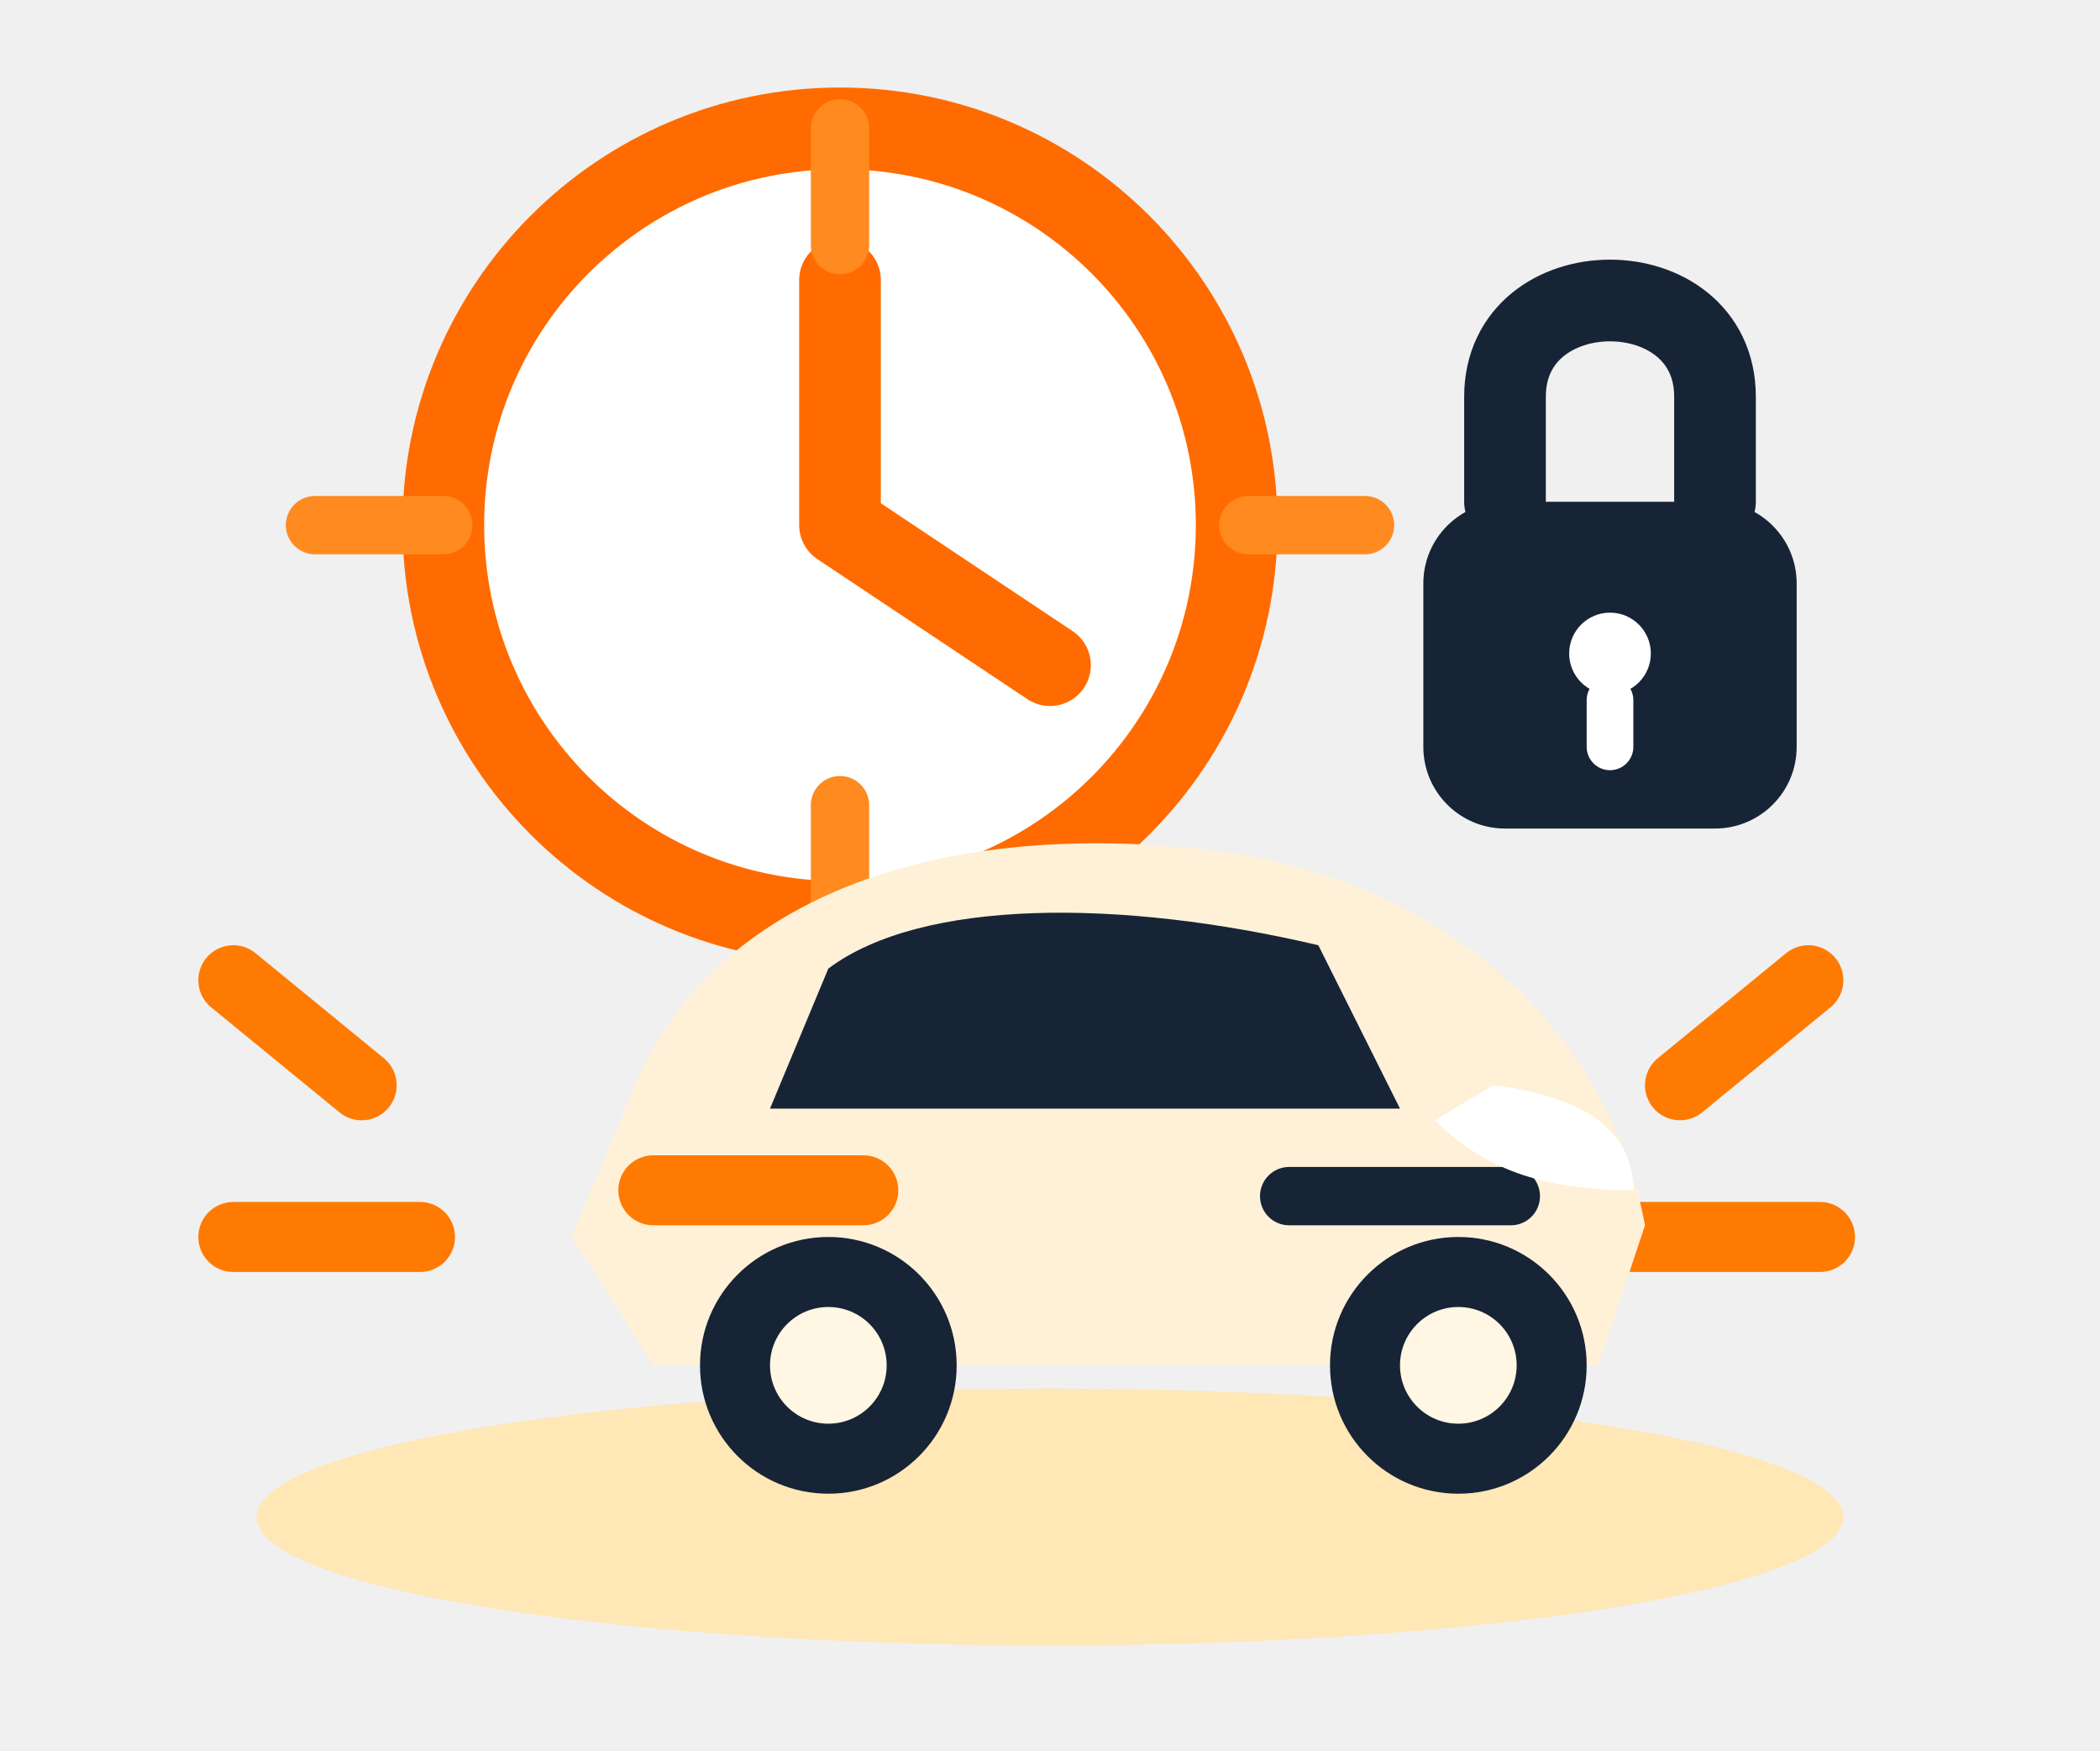
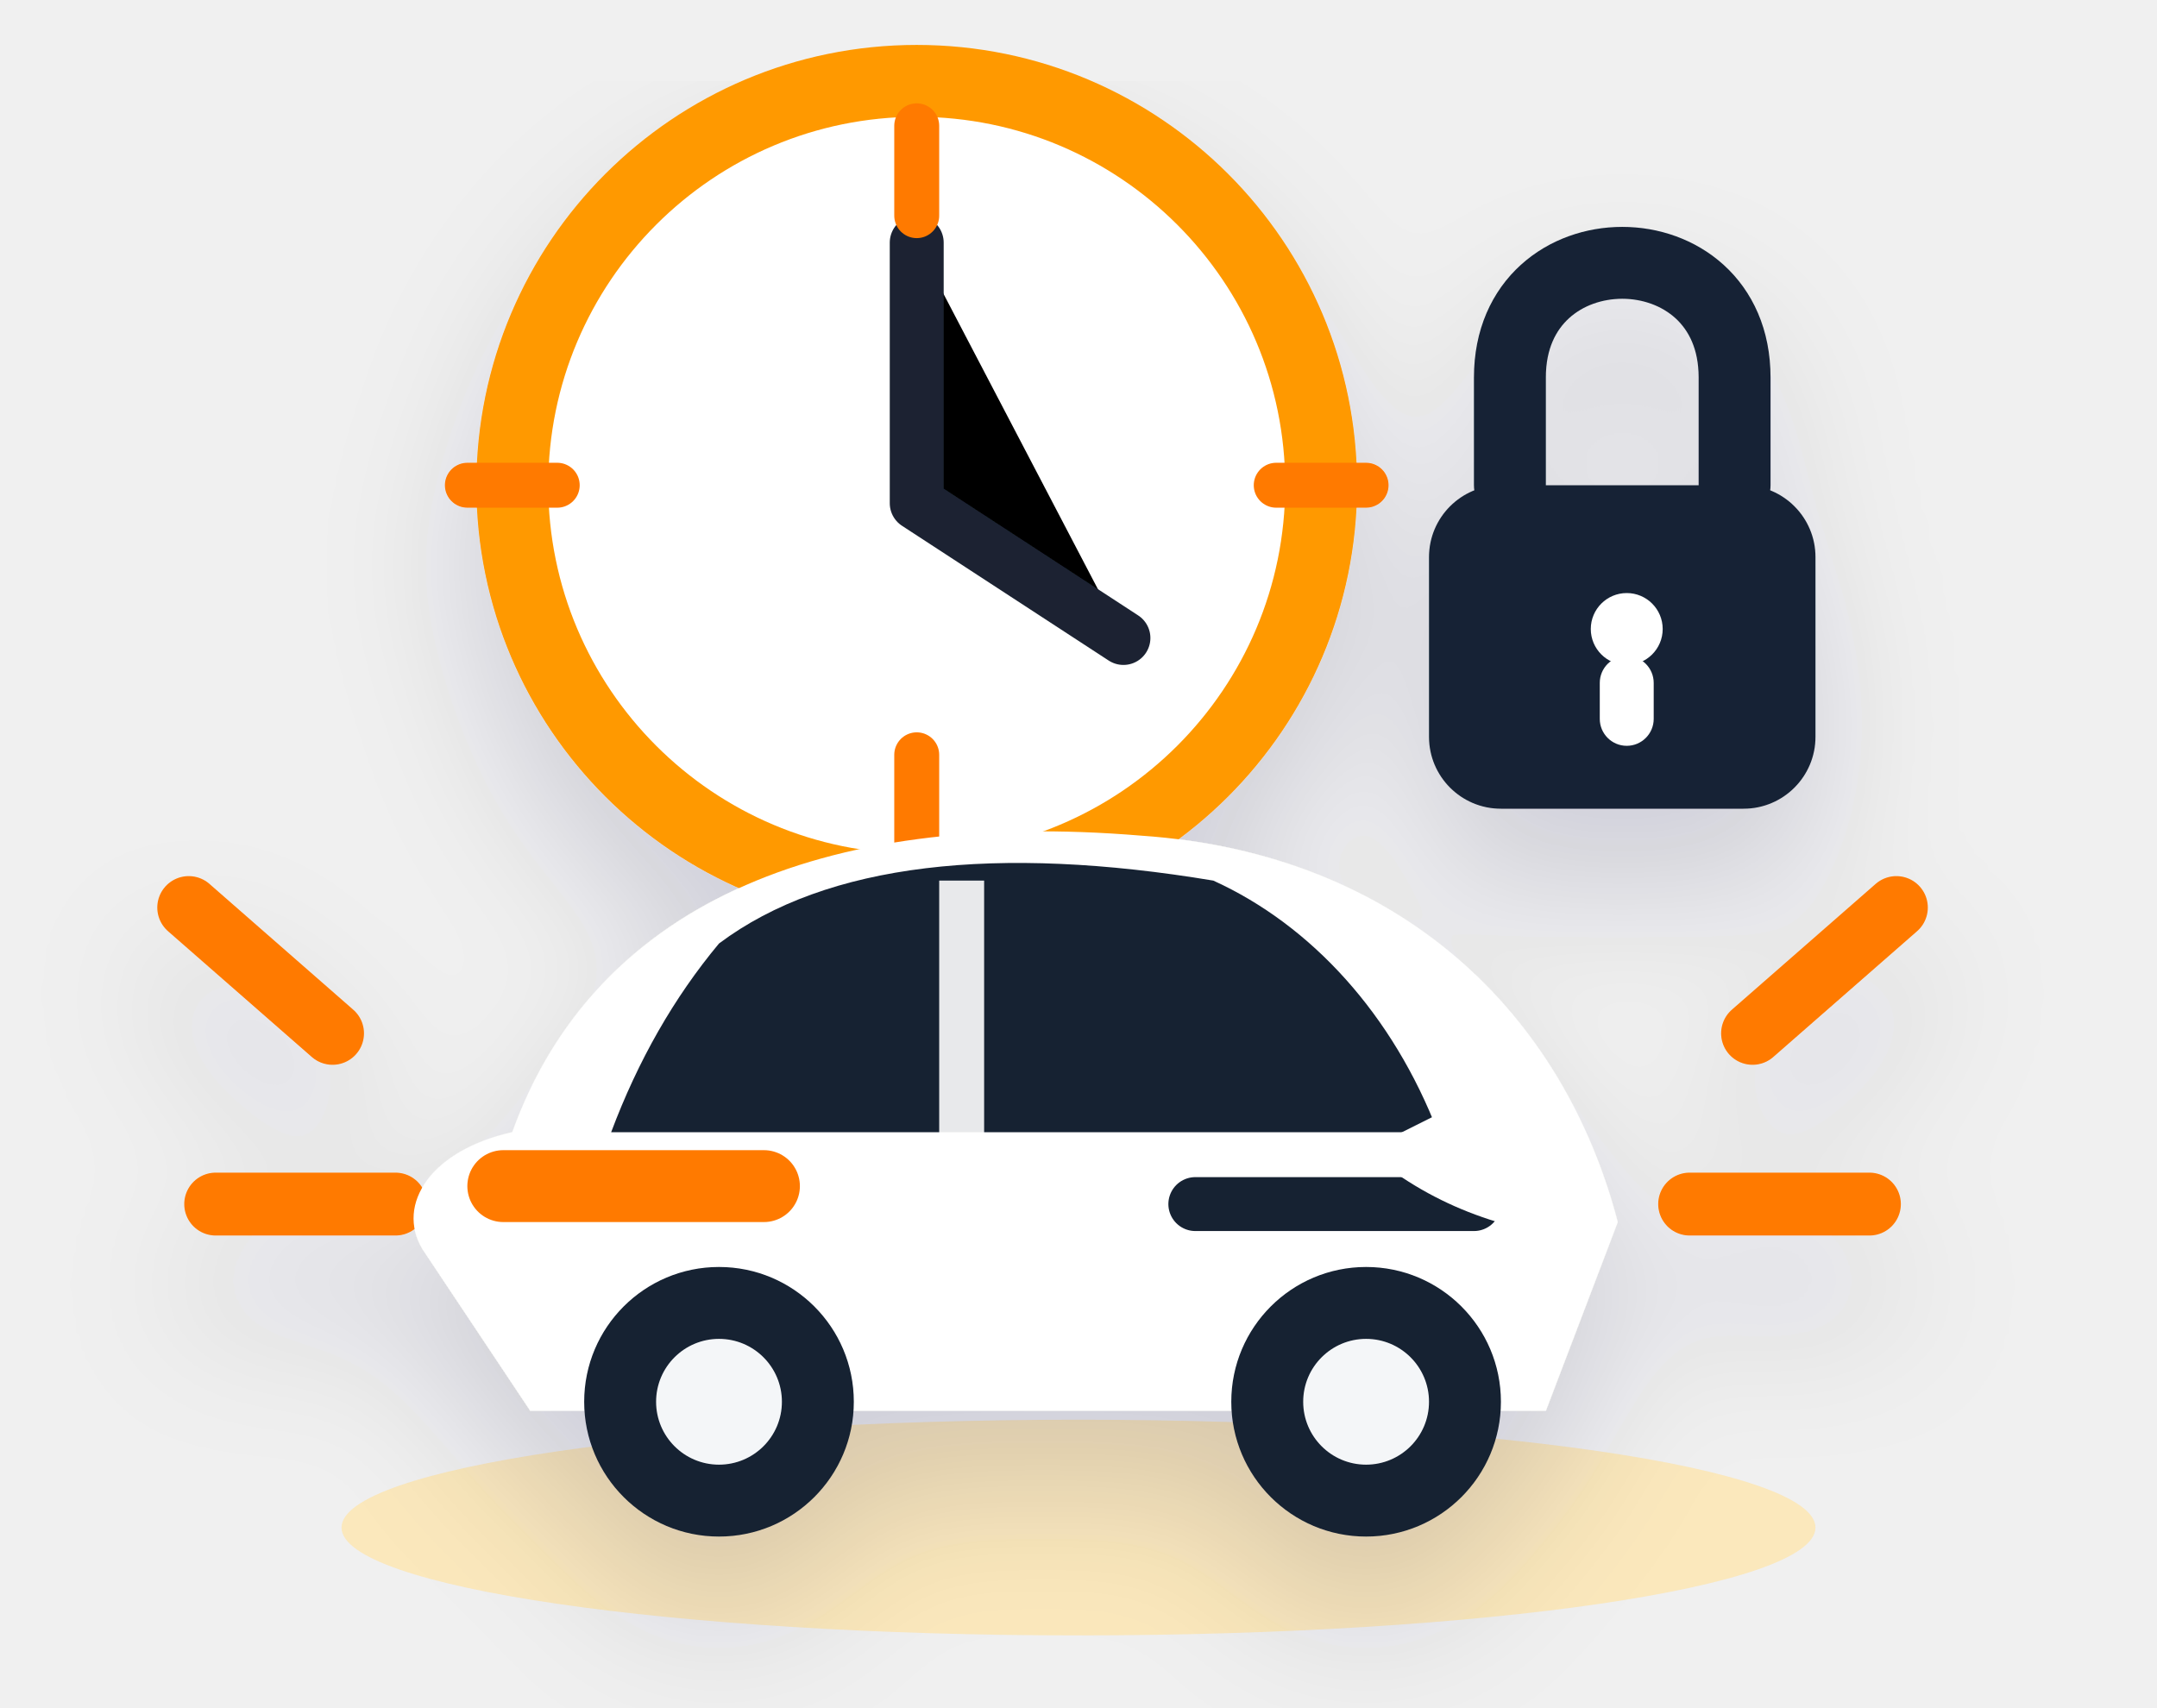
- <svg xmlns="http://www.w3.org/2000/svg" viewBox="0 0 180 150" fill="none">
-   <ellipse cx="90" cy="130" rx="68" ry="11" fill="#FFE7B6" />
-   <circle cx="72" cy="45" r="34" fill="#fff" stroke="#FF6B00" stroke-width="7" />
-   <path d="M72 24v21l18 12" stroke="#FF6B00" stroke-width="7" stroke-linecap="round" stroke-linejoin="round" />
-   <path d="M72 11v10M72 69v10M38 45H27M117 45h-10" stroke="#FF8A1F" stroke-width="5" stroke-linecap="round" />
-   <rect x="122" y="43" width="32" height="28" rx="7" fill="#172436" />
-   <path d="M129 43v-9c0-11 18-11 18 0v9" stroke="#172436" stroke-width="7" stroke-linecap="round" />
-   <circle cx="138" cy="56" r="3.5" fill="#fff" />
-   <rect x="136" y="58" width="4" height="8" rx="2" fill="#fff" />
-   <path d="M31 93 20 84M36 106H20M144 93l11-9M140 106h16" stroke="#FF7A00" stroke-width="6" stroke-linecap="round" />
-   <path d="M54 94c7-18 28-24 51-21 20 3 33 16 36 32l-4 12H56l-7-11z" fill="#FFF1D8" />
-   <path d="M71 83c8-6 25-6 42-2l7 14H66z" fill="#172436" />
-   <rect x="53" y="99" width="24" height="6" rx="3" fill="#FF7A00" />
-   <rect x="108" y="100" width="24" height="5" rx="2.5" fill="#172436" />
-   <circle cx="71" cy="117" r="11" fill="#172436" />
-   <circle cx="71" cy="117" r="5" fill="#FFF6E3" />
-   <circle cx="125" cy="117" r="11" fill="#172436" />
-   <circle cx="125" cy="117" r="5" fill="#FFF6E3" />
-   <path d="M128 93c8 1 12 4 12 9-8 0-13-2-17-6z" fill="#fff" />
+ <svg xmlns="http://www.w3.org/2000/svg" viewBox="0 0 240 190" role="img" aria-label="예약 제어">
+   <defs>
+     <linearGradient id="clock" x1="69" y1="15" x2="138" y2="86">
+       <stop stop-color="#FF9900" />
+       <stop offset="1" stop-color="#FF5A00" />
+     </linearGradient>
+     <linearGradient id="car" x1="70" y1="116" x2="184" y2="160">
+       <stop stop-color="#fff" />
+       <stop offset="1" stop-color="#EEF2F6" />
+     </linearGradient>
+     <filter id="s" x="-20%" y="-20%" width="150%" height="150%">
+       <feDropShadow dx="0" dy="9" stdDeviation="8" flood-color="#091E3F" flood-opacity=".14" />
+     </filter>
+   </defs>
+   <ellipse cx="120" cy="170" rx="82" ry="12" fill="#FFE4A8" opacity=".72" />
+   <g filter="url(#s)">
+     <circle cx="102" cy="54" r="45" fill="#fff" stroke="url(#clock)" stroke-width="8" />
+     <path d="M102 27v29l23 15" stroke="#1B2432" stroke-width="6" stroke-linecap="round" stroke-linejoin="round" />
+     <path d="M102 14v10M102 84v10M62 54H52M152 54h-10" stroke="#FF7A00" stroke-width="5" stroke-linecap="round" />
+     <rect x="159" y="54" width="43" height="36" rx="8" fill="#172436" />
+     <path d="M168 54V42c0-17 25-17 25 0v12" fill="none" stroke="#172436" stroke-width="8" stroke-linecap="round" />
+     <circle cx="181" cy="70" r="4" fill="#fff" />
+     <rect x="178" y="73" width="6" height="10" rx="3" fill="#fff" />
+     <path d="M37 115l-16-14M44 134H24M195 115l16-14M188 134h20" stroke="#FF7A00" stroke-width="7" stroke-linecap="round" />
+     <path d="M57 126c9-25 34-36 70-33 29 2 47 20 53 43l-8 21H59l-12-18c-3-5 1-11 10-13z" fill="url(#car)" />
+     <path d="M80 105c12-9 31-11 55-7 11 5 20 15 25 28H68c3-8 7-15 12-21z" fill="#182333" />
+     <path d="M107 98v31" stroke="#fff" stroke-width="5" opacity=".9" />
+     <path d="M56 132h29" stroke="#FF7A00" stroke-width="8" stroke-linecap="round" />
+     <path d="M133 134h31" stroke="#142031" stroke-width="6" stroke-linecap="round" />
+     <circle cx="80" cy="156" r="15" fill="#142031" />
+     <circle cx="80" cy="156" r="7" fill="#F4F6F8" />
+     <circle cx="152" cy="156" r="15" fill="#142031" />
+     <circle cx="152" cy="156" r="7" fill="#F4F6F8" />
+     <path d="M162 123c11 2 16 8 15 15-10-1-18-4-25-10z" fill="#fff" />
+   </g>
</svg>
